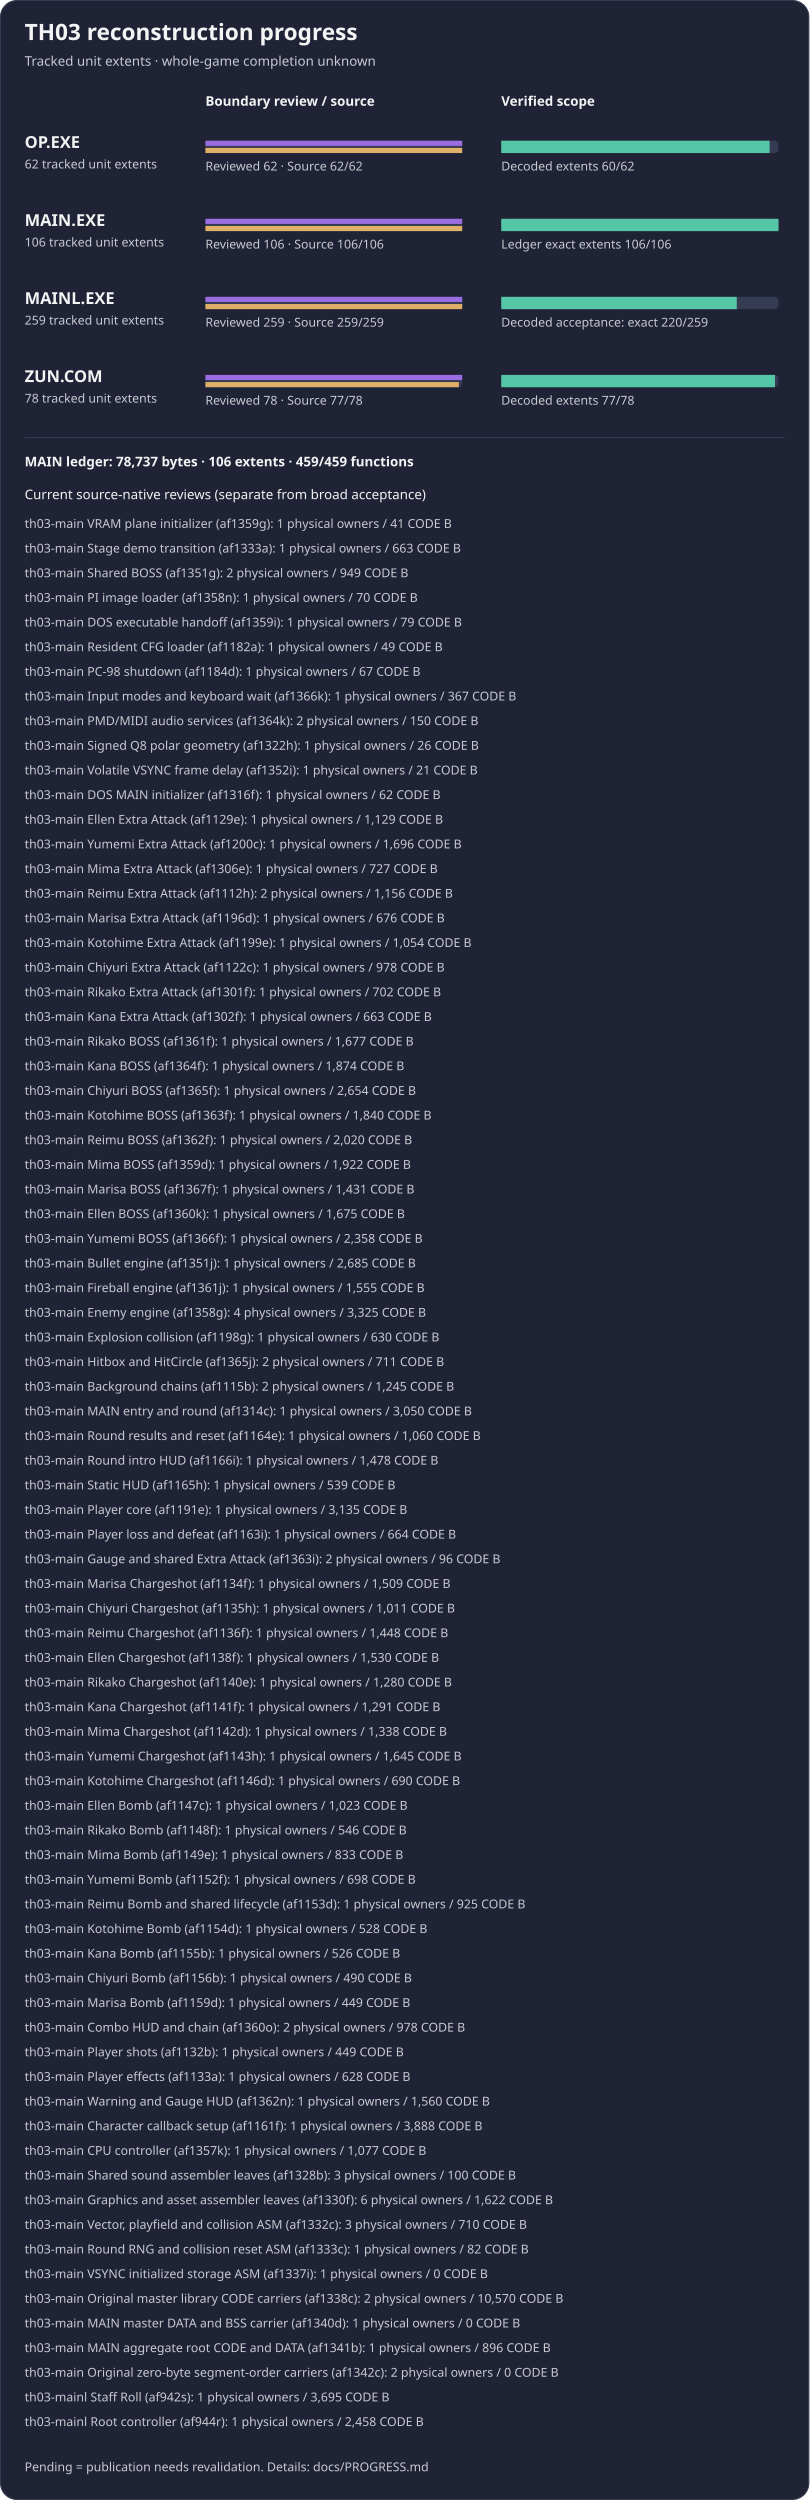
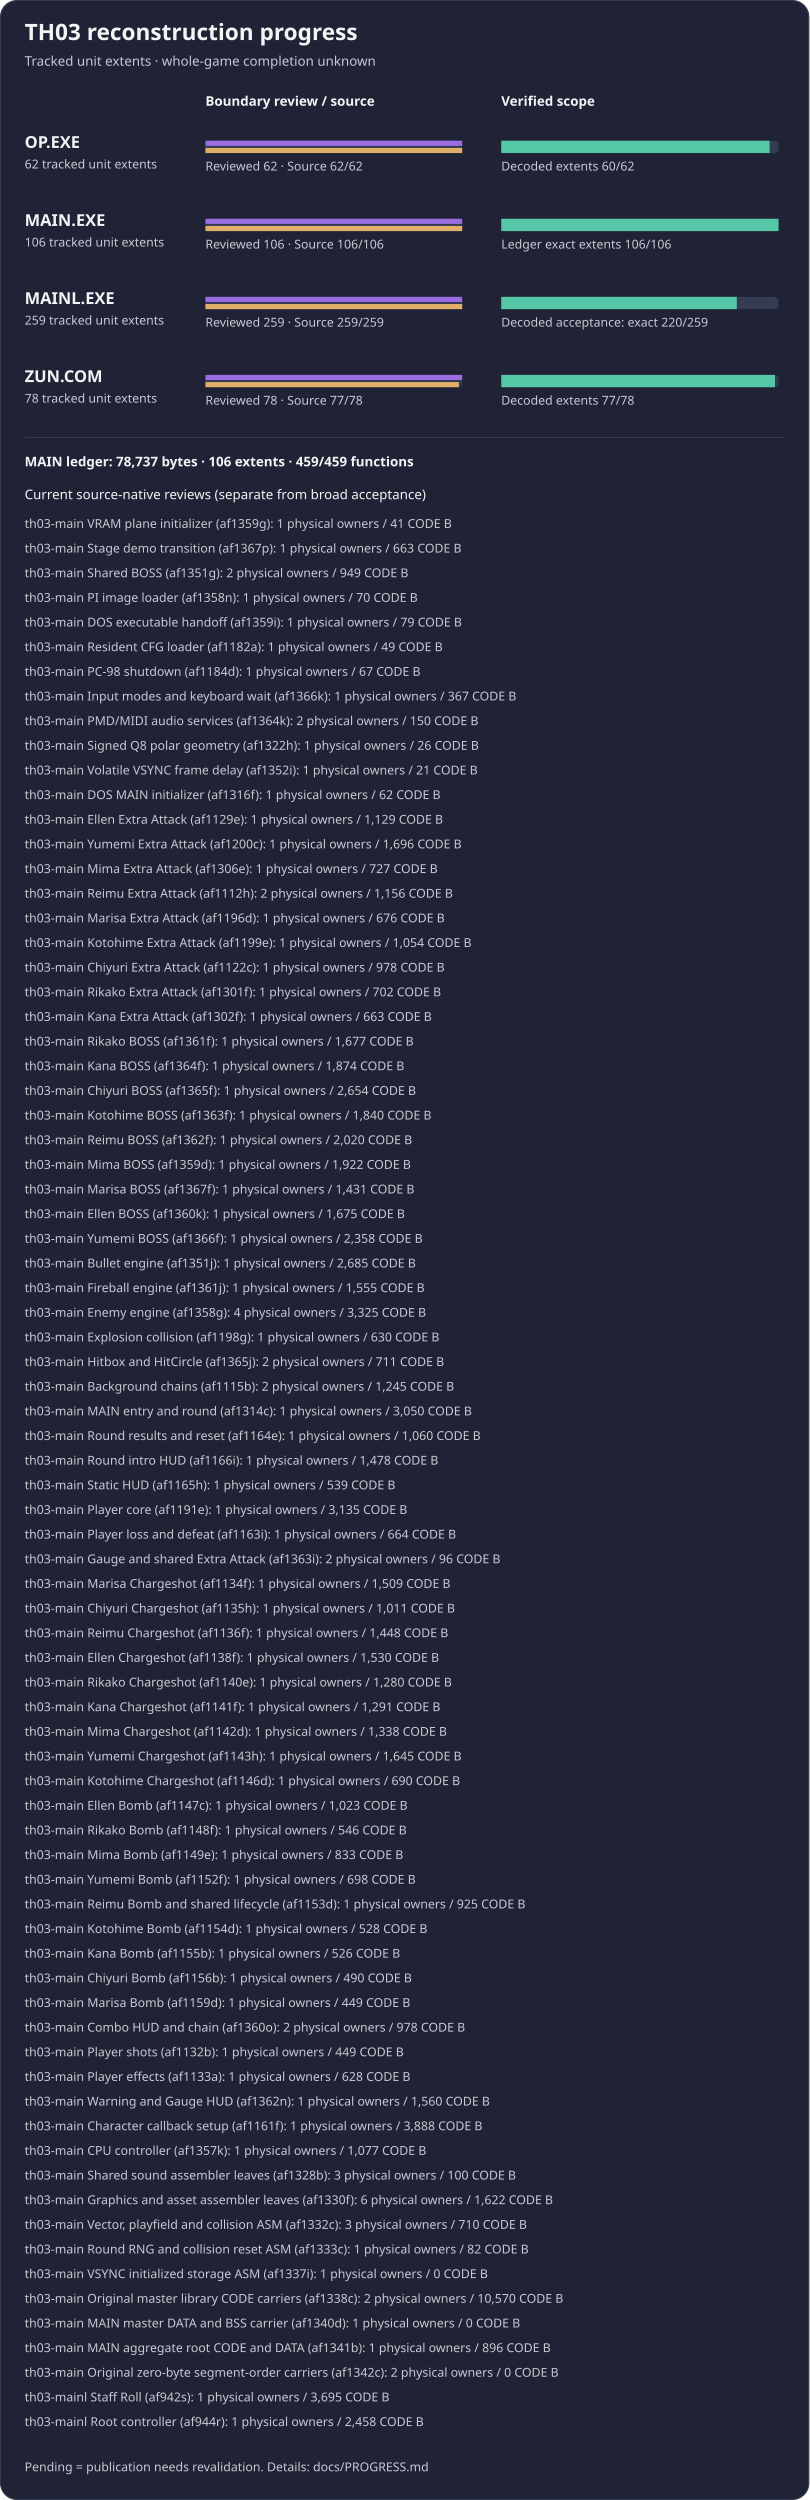
<svg xmlns="http://www.w3.org/2000/svg" width="788" height="2434" viewBox="0 0 788 2434" role="img" aria-label="TH03 reviewed subset reconstruction progress">
  <rect x="0.5" y="0.5" width="787" height="2433" rx="16" fill="#1f2335" stroke="#353b52" />
  <text x="24" y="39" fill="#f4f4f5" font-family="sans-serif" font-size="22" font-weight="600">TH03 reconstruction progress</text>
  <text x="24" y="64" fill="#c8cad2" font-family="sans-serif" font-size="13">Tracked unit extents · whole-game completion unknown</text>
  <text x="200" y="103" fill="#f4f4f5" font-family="sans-serif" font-size="13" font-weight="600">Boundary review / source</text>
  <text x="488" y="103" fill="#f4f4f5" font-family="sans-serif" font-size="13" font-weight="600">Verified scope</text>
  <g aria-label="OP.EXE bars count tracked unit extents, not functions; source-present is not exact">
    <text x="24" y="144" fill="#f4f4f5" font-family="sans-serif" font-size="16" font-weight="600">OP.EXE</text>
    <text x="24" y="164" fill="#c8cad2" font-family="sans-serif" font-size="12">62 tracked unit extents</text>
    <rect x="200" y="137" width="250" height="12" rx="4" fill="#353b52" />
    <rect x="488" y="137" width="270" height="12" rx="4" fill="#353b52" />
    <rect x="200" y="137" width="250.00" height="5" fill="#9b6de3" />
    <rect x="200" y="144" width="250.00" height="5" fill="#e0af68" />
    <rect x="488" y="137" width="261.29" height="12" fill="#55c7a6" />
    <text x="200" y="166" fill="#c8cad2" font-family="sans-serif" font-size="12">Reviewed 62 · Source 62/62</text>
    <text x="488" y="166" fill="#c8cad2" font-family="sans-serif" font-size="12">Decoded extents 60/62</text>
  </g>
  <g aria-label="MAIN.EXE bars count tracked unit extents, not functions; source-present is not exact">
    <text x="24" y="220" fill="#f4f4f5" font-family="sans-serif" font-size="16" font-weight="600">MAIN.EXE</text>
    <text x="24" y="240" fill="#c8cad2" font-family="sans-serif" font-size="12">106 tracked unit extents</text>
    <rect x="200" y="213" width="250" height="12" rx="4" fill="#353b52" />
    <rect x="488" y="213" width="270" height="12" rx="4" fill="#353b52" />
    <rect x="200" y="213" width="250.00" height="5" fill="#9b6de3" />
    <rect x="200" y="220" width="250.00" height="5" fill="#e0af68" />
    <rect x="488" y="213" width="270.00" height="12" fill="#55c7a6" />
    <text x="200" y="242" fill="#c8cad2" font-family="sans-serif" font-size="12">Reviewed 106 · Source 106/106</text>
    <text x="488" y="242" fill="#c8cad2" font-family="sans-serif" font-size="12">Ledger exact extents 106/106</text>
  </g>
  <g aria-label="MAINL bars count tracked unit extents, not functions; source-present is not exact">
    <text x="24" y="296" fill="#f4f4f5" font-family="sans-serif" font-size="16" font-weight="600">MAINL.EXE</text>
    <text x="24" y="316" fill="#c8cad2" font-family="sans-serif" font-size="12">259 tracked unit extents</text>
    <rect x="200" y="289" width="250" height="12" rx="4" fill="#353b52" />
    <rect x="488" y="289" width="270" height="12" rx="4" fill="#353b52" />
    <rect x="200" y="289" width="250.00" height="5" fill="#9b6de3" />
    <rect x="200" y="296" width="250.00" height="5" fill="#e0af68" />
    <rect x="488" y="289" width="229.34" height="12" fill="#55c7a6" />
    <text x="200" y="318" fill="#c8cad2" font-family="sans-serif" font-size="12">Reviewed 259 · Source 259/259</text>
    <text x="488" y="318" fill="#c8cad2" font-family="sans-serif" font-size="12">Decoded acceptance: exact 220/259</text>
  </g>
  <g aria-label="ZUN.COM bars count tracked unit extents, not functions; source-present is not exact">
    <text x="24" y="372" fill="#f4f4f5" font-family="sans-serif" font-size="16" font-weight="600">ZUN.COM</text>
    <text x="24" y="392" fill="#c8cad2" font-family="sans-serif" font-size="12">78 tracked unit extents</text>
    <rect x="200" y="365" width="250" height="12" rx="4" fill="#353b52" />
    <rect x="488" y="365" width="270" height="12" rx="4" fill="#353b52" />
    <rect x="200" y="365" width="250.00" height="5" fill="#9b6de3" />
    <rect x="200" y="372" width="246.79" height="5" fill="#e0af68" />
    <rect x="488" y="365" width="266.54" height="12" fill="#55c7a6" />
    <text x="200" y="394" fill="#c8cad2" font-family="sans-serif" font-size="12">Reviewed 78 · Source 77/78</text>
    <text x="488" y="394" fill="#c8cad2" font-family="sans-serif" font-size="12">Decoded extents 77/78</text>
  </g>
  <path d="M24 426 H764" stroke="#353b52" />
  <text x="24" y="454" fill="#f4f4f5" font-family="sans-serif" font-size="13" font-weight="600">MAIN ledger: 78,737 bytes · 106 extents · 459/459 functions</text>
  <text x="24" y="486" fill="#f4f4f5" font-family="sans-serif" font-size="13">Current source-native reviews (separate from broad acceptance)</text>
  <text x="24" y="514" fill="#c8cad2" font-family="sans-serif" font-size="12">th03-main VRAM plane initializer (af1359g): 1 physical owners / 41 CODE B</text>
-   <text x="24" y="538" fill="#c8cad2" font-family="sans-serif" font-size="12">th03-main Stage demo transition (af1333a): 1 physical owners / 663 CODE B</text>
+   <text x="24" y="538" fill="#c8cad2" font-family="sans-serif" font-size="12">th03-main Stage demo transition (af1367p): 1 physical owners / 663 CODE B</text>
  <text x="24" y="562" fill="#c8cad2" font-family="sans-serif" font-size="12">th03-main Shared BOSS (af1351g): 2 physical owners / 949 CODE B</text>
  <text x="24" y="586" fill="#c8cad2" font-family="sans-serif" font-size="12">th03-main PI image loader (af1358n): 1 physical owners / 70 CODE B</text>
  <text x="24" y="610" fill="#c8cad2" font-family="sans-serif" font-size="12">th03-main DOS executable handoff (af1359i): 1 physical owners / 79 CODE B</text>
  <text x="24" y="634" fill="#c8cad2" font-family="sans-serif" font-size="12">th03-main Resident CFG loader (af1182a): 1 physical owners / 49 CODE B</text>
  <text x="24" y="658" fill="#c8cad2" font-family="sans-serif" font-size="12">th03-main PC-98 shutdown (af1184d): 1 physical owners / 67 CODE B</text>
  <text x="24" y="682" fill="#c8cad2" font-family="sans-serif" font-size="12">th03-main Input modes and keyboard wait (af1366k): 1 physical owners / 367 CODE B</text>
  <text x="24" y="706" fill="#c8cad2" font-family="sans-serif" font-size="12">th03-main PMD/MIDI audio services (af1364k): 2 physical owners / 150 CODE B</text>
  <text x="24" y="730" fill="#c8cad2" font-family="sans-serif" font-size="12">th03-main Signed Q8 polar geometry (af1322h): 1 physical owners / 26 CODE B</text>
  <text x="24" y="754" fill="#c8cad2" font-family="sans-serif" font-size="12">th03-main Volatile VSYNC frame delay (af1352i): 1 physical owners / 21 CODE B</text>
  <text x="24" y="778" fill="#c8cad2" font-family="sans-serif" font-size="12">th03-main DOS MAIN initializer (af1316f): 1 physical owners / 62 CODE B</text>
  <text x="24" y="802" fill="#c8cad2" font-family="sans-serif" font-size="12">th03-main Ellen Extra Attack (af1129e): 1 physical owners / 1,129 CODE B</text>
  <text x="24" y="826" fill="#c8cad2" font-family="sans-serif" font-size="12">th03-main Yumemi Extra Attack (af1200c): 1 physical owners / 1,696 CODE B</text>
  <text x="24" y="850" fill="#c8cad2" font-family="sans-serif" font-size="12">th03-main Mima Extra Attack (af1306e): 1 physical owners / 727 CODE B</text>
  <text x="24" y="874" fill="#c8cad2" font-family="sans-serif" font-size="12">th03-main Reimu Extra Attack (af1112h): 2 physical owners / 1,156 CODE B</text>
  <text x="24" y="898" fill="#c8cad2" font-family="sans-serif" font-size="12">th03-main Marisa Extra Attack (af1196d): 1 physical owners / 676 CODE B</text>
  <text x="24" y="922" fill="#c8cad2" font-family="sans-serif" font-size="12">th03-main Kotohime Extra Attack (af1199e): 1 physical owners / 1,054 CODE B</text>
  <text x="24" y="946" fill="#c8cad2" font-family="sans-serif" font-size="12">th03-main Chiyuri Extra Attack (af1122c): 1 physical owners / 978 CODE B</text>
  <text x="24" y="970" fill="#c8cad2" font-family="sans-serif" font-size="12">th03-main Rikako Extra Attack (af1301f): 1 physical owners / 702 CODE B</text>
  <text x="24" y="994" fill="#c8cad2" font-family="sans-serif" font-size="12">th03-main Kana Extra Attack (af1302f): 1 physical owners / 663 CODE B</text>
  <text x="24" y="1018" fill="#c8cad2" font-family="sans-serif" font-size="12">th03-main Rikako BOSS (af1361f): 1 physical owners / 1,677 CODE B</text>
  <text x="24" y="1042" fill="#c8cad2" font-family="sans-serif" font-size="12">th03-main Kana BOSS (af1364f): 1 physical owners / 1,874 CODE B</text>
  <text x="24" y="1066" fill="#c8cad2" font-family="sans-serif" font-size="12">th03-main Chiyuri BOSS (af1365f): 1 physical owners / 2,654 CODE B</text>
  <text x="24" y="1090" fill="#c8cad2" font-family="sans-serif" font-size="12">th03-main Kotohime BOSS (af1363f): 1 physical owners / 1,840 CODE B</text>
  <text x="24" y="1114" fill="#c8cad2" font-family="sans-serif" font-size="12">th03-main Reimu BOSS (af1362f): 1 physical owners / 2,020 CODE B</text>
  <text x="24" y="1138" fill="#c8cad2" font-family="sans-serif" font-size="12">th03-main Mima BOSS (af1359d): 1 physical owners / 1,922 CODE B</text>
  <text x="24" y="1162" fill="#c8cad2" font-family="sans-serif" font-size="12">th03-main Marisa BOSS (af1367f): 1 physical owners / 1,431 CODE B</text>
  <text x="24" y="1186" fill="#c8cad2" font-family="sans-serif" font-size="12">th03-main Ellen BOSS (af1360k): 1 physical owners / 1,675 CODE B</text>
  <text x="24" y="1210" fill="#c8cad2" font-family="sans-serif" font-size="12">th03-main Yumemi BOSS (af1366f): 1 physical owners / 2,358 CODE B</text>
  <text x="24" y="1234" fill="#c8cad2" font-family="sans-serif" font-size="12">th03-main Bullet engine (af1351j): 1 physical owners / 2,685 CODE B</text>
  <text x="24" y="1258" fill="#c8cad2" font-family="sans-serif" font-size="12">th03-main Fireball engine (af1361j): 1 physical owners / 1,555 CODE B</text>
  <text x="24" y="1282" fill="#c8cad2" font-family="sans-serif" font-size="12">th03-main Enemy engine (af1358g): 4 physical owners / 3,325 CODE B</text>
  <text x="24" y="1306" fill="#c8cad2" font-family="sans-serif" font-size="12">th03-main Explosion collision (af1198g): 1 physical owners / 630 CODE B</text>
  <text x="24" y="1330" fill="#c8cad2" font-family="sans-serif" font-size="12">th03-main Hitbox and HitCircle (af1365j): 2 physical owners / 711 CODE B</text>
  <text x="24" y="1354" fill="#c8cad2" font-family="sans-serif" font-size="12">th03-main Background chains (af1115b): 2 physical owners / 1,245 CODE B</text>
  <text x="24" y="1378" fill="#c8cad2" font-family="sans-serif" font-size="12">th03-main MAIN entry and round (af1314c): 1 physical owners / 3,050 CODE B</text>
  <text x="24" y="1402" fill="#c8cad2" font-family="sans-serif" font-size="12">th03-main Round results and reset (af1164e): 1 physical owners / 1,060 CODE B</text>
  <text x="24" y="1426" fill="#c8cad2" font-family="sans-serif" font-size="12">th03-main Round intro HUD (af1166i): 1 physical owners / 1,478 CODE B</text>
  <text x="24" y="1450" fill="#c8cad2" font-family="sans-serif" font-size="12">th03-main Static HUD (af1165h): 1 physical owners / 539 CODE B</text>
  <text x="24" y="1474" fill="#c8cad2" font-family="sans-serif" font-size="12">th03-main Player core (af1191e): 1 physical owners / 3,135 CODE B</text>
  <text x="24" y="1498" fill="#c8cad2" font-family="sans-serif" font-size="12">th03-main Player loss and defeat (af1163i): 1 physical owners / 664 CODE B</text>
  <text x="24" y="1522" fill="#c8cad2" font-family="sans-serif" font-size="12">th03-main Gauge and shared Extra Attack (af1363i): 2 physical owners / 96 CODE B</text>
  <text x="24" y="1546" fill="#c8cad2" font-family="sans-serif" font-size="12">th03-main Marisa Chargeshot (af1134f): 1 physical owners / 1,509 CODE B</text>
  <text x="24" y="1570" fill="#c8cad2" font-family="sans-serif" font-size="12">th03-main Chiyuri Chargeshot (af1135h): 1 physical owners / 1,011 CODE B</text>
  <text x="24" y="1594" fill="#c8cad2" font-family="sans-serif" font-size="12">th03-main Reimu Chargeshot (af1136f): 1 physical owners / 1,448 CODE B</text>
  <text x="24" y="1618" fill="#c8cad2" font-family="sans-serif" font-size="12">th03-main Ellen Chargeshot (af1138f): 1 physical owners / 1,530 CODE B</text>
  <text x="24" y="1642" fill="#c8cad2" font-family="sans-serif" font-size="12">th03-main Rikako Chargeshot (af1140e): 1 physical owners / 1,280 CODE B</text>
  <text x="24" y="1666" fill="#c8cad2" font-family="sans-serif" font-size="12">th03-main Kana Chargeshot (af1141f): 1 physical owners / 1,291 CODE B</text>
  <text x="24" y="1690" fill="#c8cad2" font-family="sans-serif" font-size="12">th03-main Mima Chargeshot (af1142d): 1 physical owners / 1,338 CODE B</text>
  <text x="24" y="1714" fill="#c8cad2" font-family="sans-serif" font-size="12">th03-main Yumemi Chargeshot (af1143h): 1 physical owners / 1,645 CODE B</text>
  <text x="24" y="1738" fill="#c8cad2" font-family="sans-serif" font-size="12">th03-main Kotohime Chargeshot (af1146d): 1 physical owners / 690 CODE B</text>
  <text x="24" y="1762" fill="#c8cad2" font-family="sans-serif" font-size="12">th03-main Ellen Bomb (af1147c): 1 physical owners / 1,023 CODE B</text>
  <text x="24" y="1786" fill="#c8cad2" font-family="sans-serif" font-size="12">th03-main Rikako Bomb (af1148f): 1 physical owners / 546 CODE B</text>
  <text x="24" y="1810" fill="#c8cad2" font-family="sans-serif" font-size="12">th03-main Mima Bomb (af1149e): 1 physical owners / 833 CODE B</text>
  <text x="24" y="1834" fill="#c8cad2" font-family="sans-serif" font-size="12">th03-main Yumemi Bomb (af1152f): 1 physical owners / 698 CODE B</text>
  <text x="24" y="1858" fill="#c8cad2" font-family="sans-serif" font-size="12">th03-main Reimu Bomb and shared lifecycle (af1153d): 1 physical owners / 925 CODE B</text>
  <text x="24" y="1882" fill="#c8cad2" font-family="sans-serif" font-size="12">th03-main Kotohime Bomb (af1154d): 1 physical owners / 528 CODE B</text>
  <text x="24" y="1906" fill="#c8cad2" font-family="sans-serif" font-size="12">th03-main Kana Bomb (af1155b): 1 physical owners / 526 CODE B</text>
  <text x="24" y="1930" fill="#c8cad2" font-family="sans-serif" font-size="12">th03-main Chiyuri Bomb (af1156b): 1 physical owners / 490 CODE B</text>
  <text x="24" y="1954" fill="#c8cad2" font-family="sans-serif" font-size="12">th03-main Marisa Bomb (af1159d): 1 physical owners / 449 CODE B</text>
  <text x="24" y="1978" fill="#c8cad2" font-family="sans-serif" font-size="12">th03-main Combo HUD and chain (af1360o): 2 physical owners / 978 CODE B</text>
  <text x="24" y="2002" fill="#c8cad2" font-family="sans-serif" font-size="12">th03-main Player shots (af1132b): 1 physical owners / 449 CODE B</text>
  <text x="24" y="2026" fill="#c8cad2" font-family="sans-serif" font-size="12">th03-main Player effects (af1133a): 1 physical owners / 628 CODE B</text>
  <text x="24" y="2050" fill="#c8cad2" font-family="sans-serif" font-size="12">th03-main Warning and Gauge HUD (af1362n): 1 physical owners / 1,560 CODE B</text>
  <text x="24" y="2074" fill="#c8cad2" font-family="sans-serif" font-size="12">th03-main Character callback setup (af1161f): 1 physical owners / 3,888 CODE B</text>
  <text x="24" y="2098" fill="#c8cad2" font-family="sans-serif" font-size="12">th03-main CPU controller (af1357k): 1 physical owners / 1,077 CODE B</text>
  <text x="24" y="2122" fill="#c8cad2" font-family="sans-serif" font-size="12">th03-main Shared sound assembler leaves (af1328b): 3 physical owners / 100 CODE B</text>
  <text x="24" y="2146" fill="#c8cad2" font-family="sans-serif" font-size="12">th03-main Graphics and asset assembler leaves (af1330f): 6 physical owners / 1,622 CODE B</text>
  <text x="24" y="2170" fill="#c8cad2" font-family="sans-serif" font-size="12">th03-main Vector, playfield and collision ASM (af1332c): 3 physical owners / 710 CODE B</text>
  <text x="24" y="2194" fill="#c8cad2" font-family="sans-serif" font-size="12">th03-main Round RNG and collision reset ASM (af1333c): 1 physical owners / 82 CODE B</text>
  <text x="24" y="2218" fill="#c8cad2" font-family="sans-serif" font-size="12">th03-main VSYNC initialized storage ASM (af1337i): 1 physical owners / 0 CODE B</text>
  <text x="24" y="2242" fill="#c8cad2" font-family="sans-serif" font-size="12">th03-main Original master library CODE carriers (af1338c): 2 physical owners / 10,570 CODE B</text>
  <text x="24" y="2266" fill="#c8cad2" font-family="sans-serif" font-size="12">th03-main MAIN master DATA and BSS carrier (af1340d): 1 physical owners / 0 CODE B</text>
  <text x="24" y="2290" fill="#c8cad2" font-family="sans-serif" font-size="12">th03-main MAIN aggregate root CODE and DATA (af1341b): 1 physical owners / 896 CODE B</text>
  <text x="24" y="2314" fill="#c8cad2" font-family="sans-serif" font-size="12">th03-main Original zero-byte segment-order carriers (af1342c): 2 physical owners / 0 CODE B</text>
  <text x="24" y="2338" fill="#c8cad2" font-family="sans-serif" font-size="12">th03-mainl Staff Roll (af942s): 1 physical owners / 3,695 CODE B</text>
  <text x="24" y="2362" fill="#c8cad2" font-family="sans-serif" font-size="12">th03-mainl Root controller (af944r): 1 physical owners / 2,458 CODE B</text>
  <text x="24" y="2406" fill="#c8cad2" font-family="sans-serif" font-size="12">Pending = publication needs revalidation. Details: docs/PROGRESS.md</text>
</svg>
